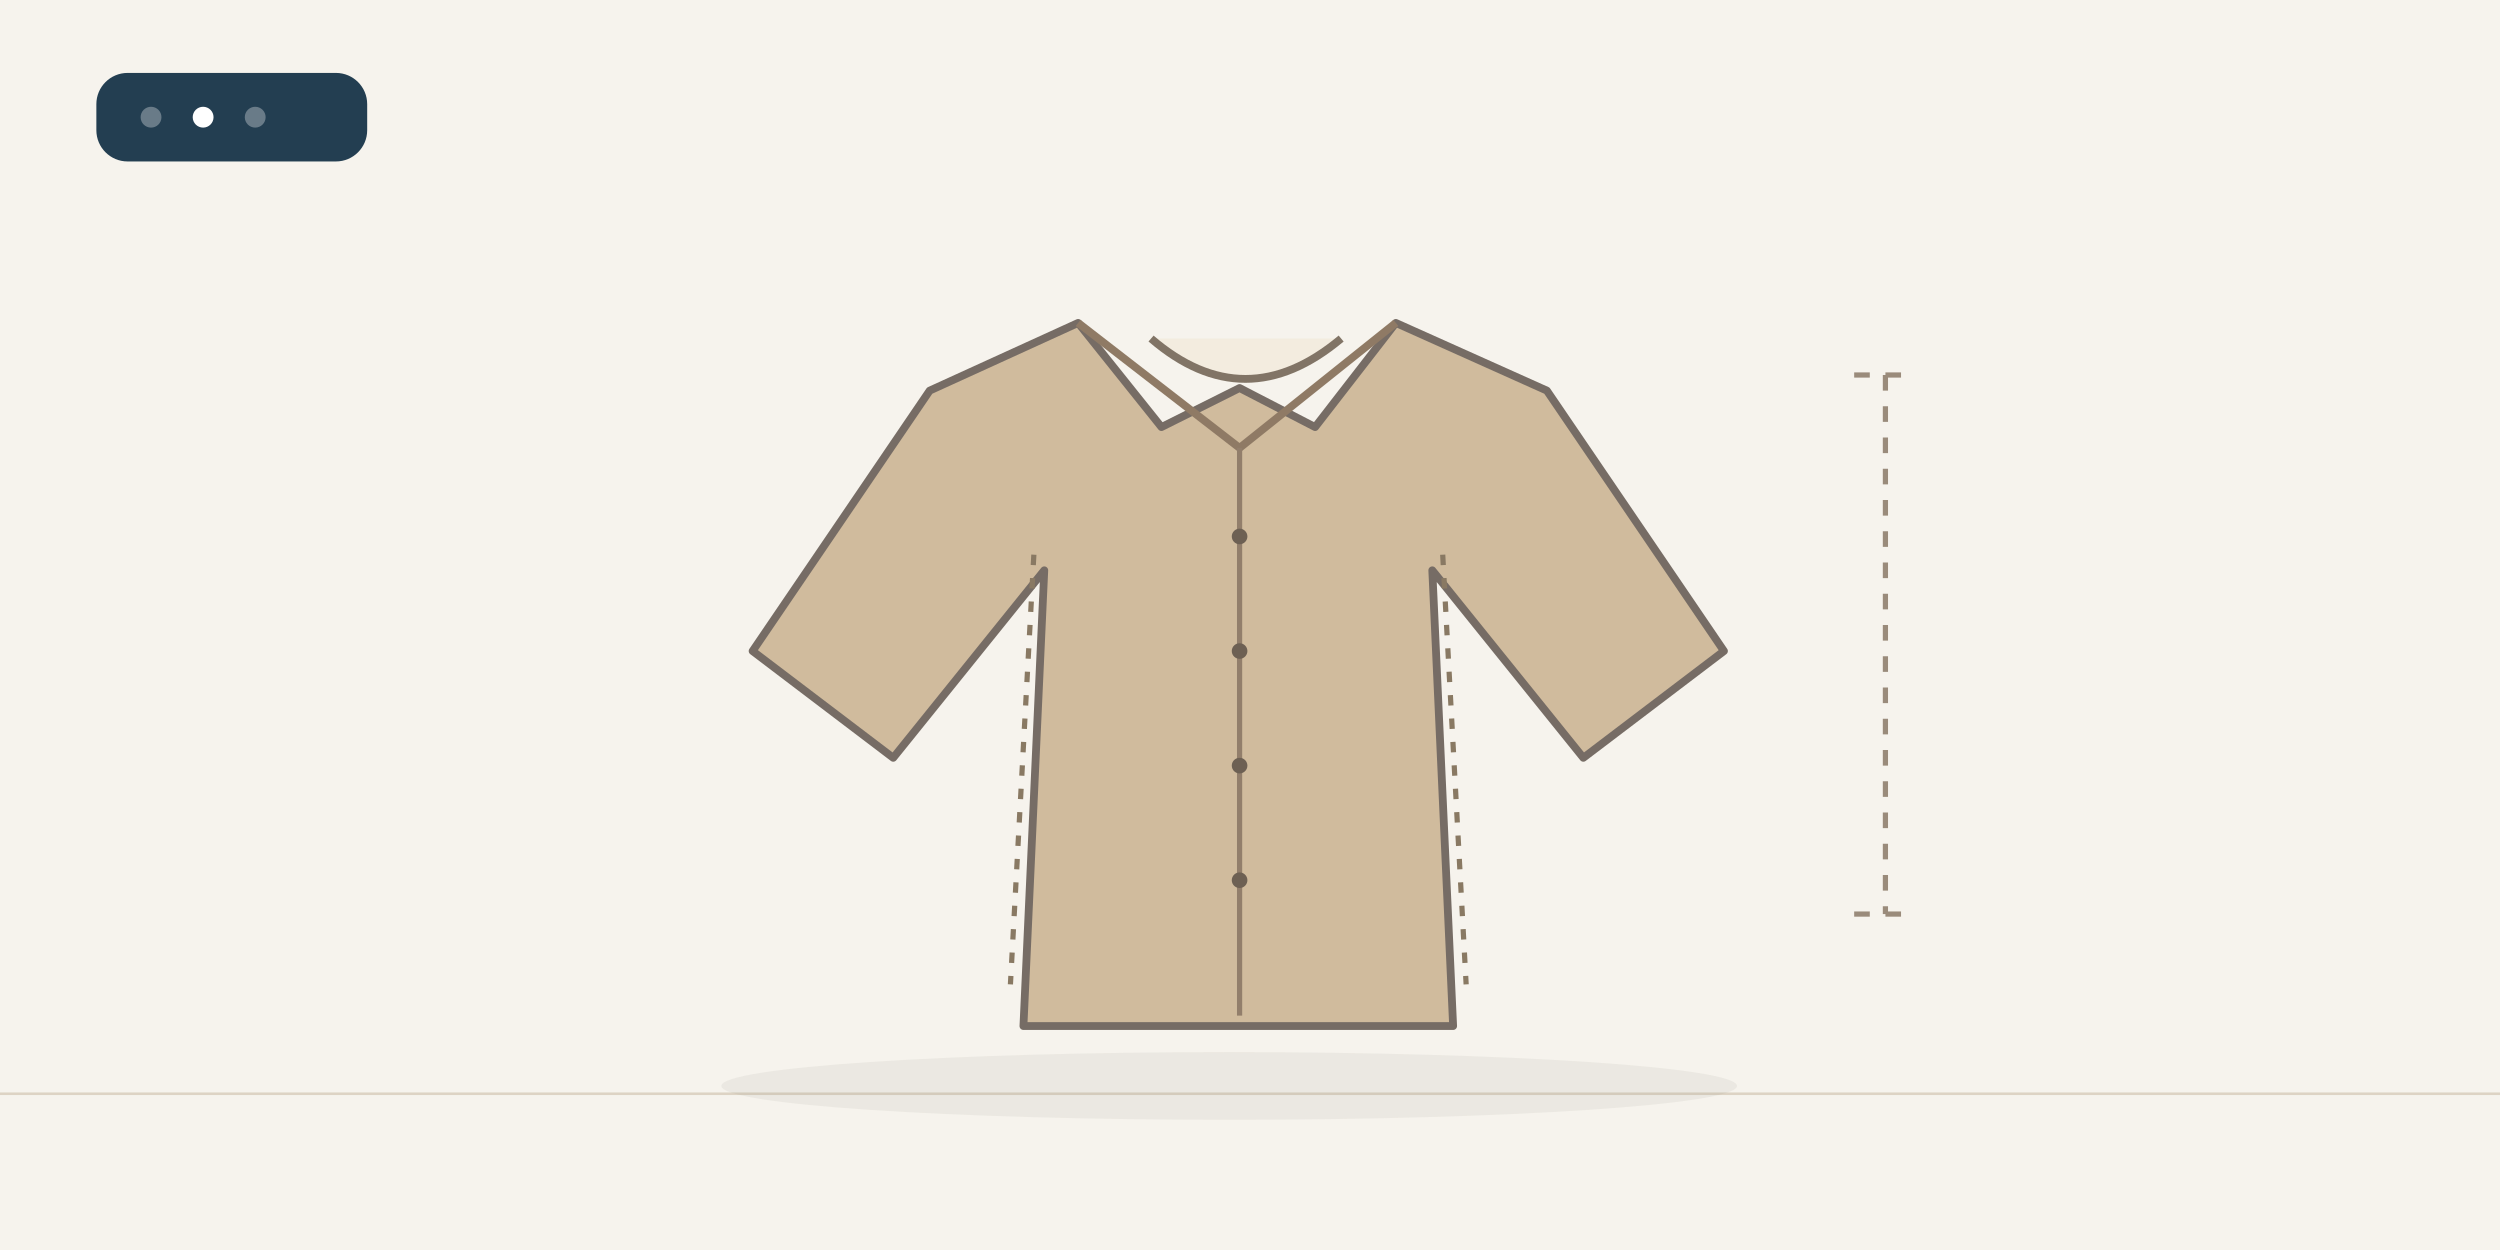
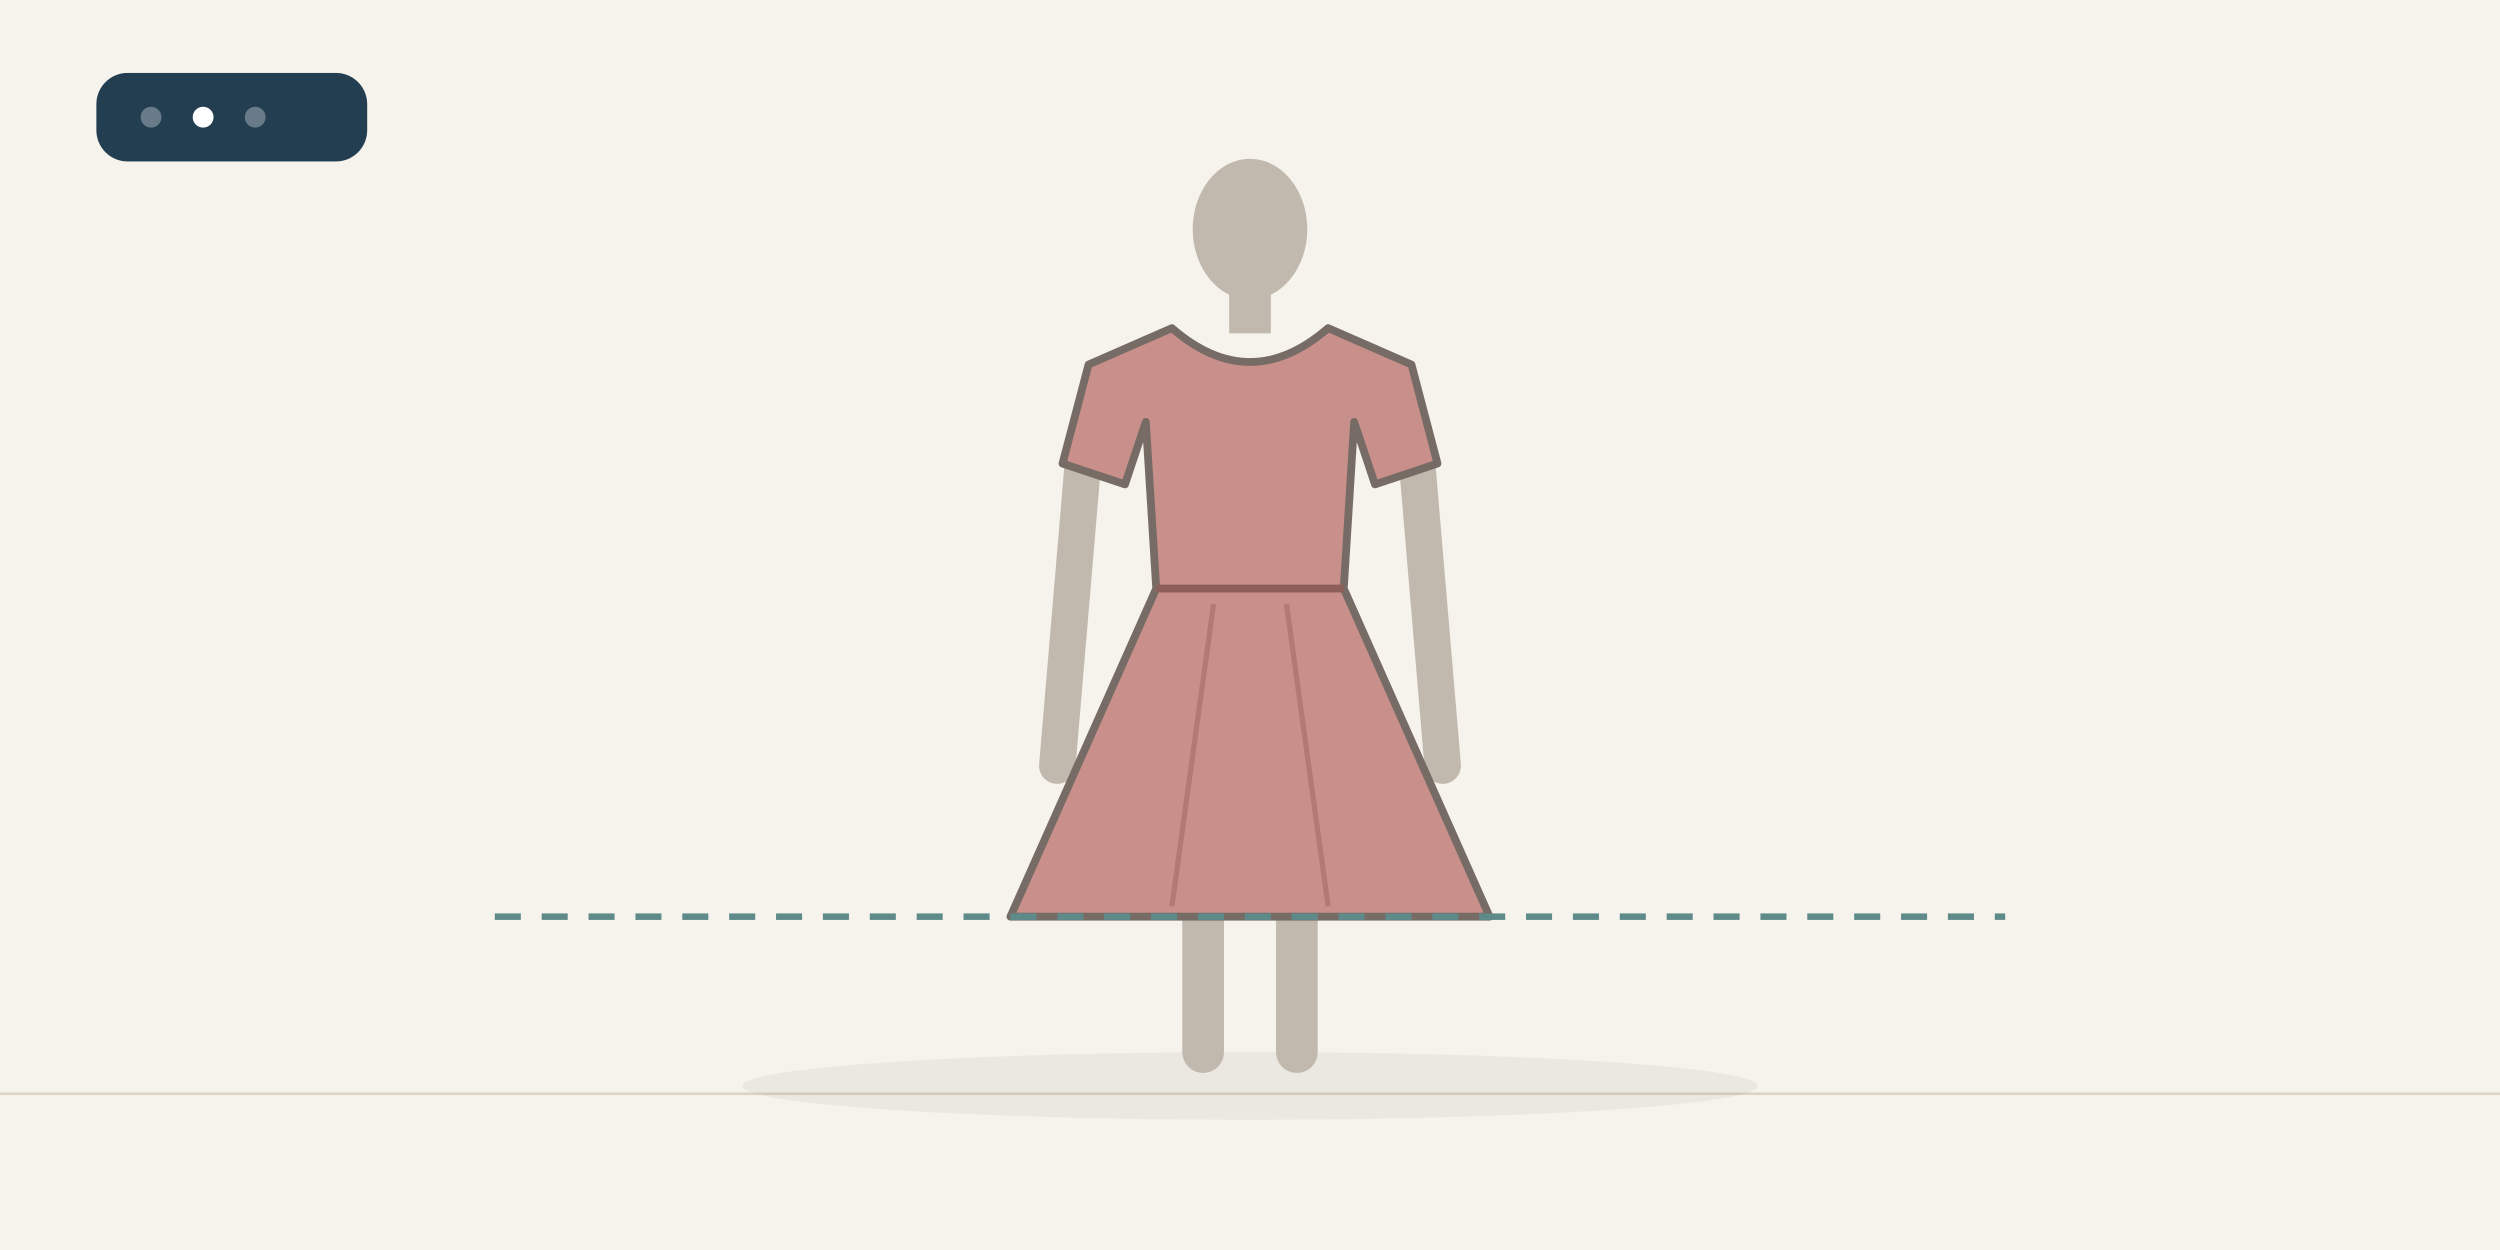
<svg xmlns="http://www.w3.org/2000/svg" viewBox="0 0 960 480" role="img" aria-label="Illustration conceptuelle, sans photographie ni mesure observée">
  <rect width="960" height="480" fill="#f6f3ed" />
  <path d="M0 420h960" stroke="#ddd3c4" />
-   <ellipse cx="472" cy="417" rx="195" ry="13" fill="#7b796d" opacity=".09" />
+   <ellipse cx="480" cy="417" rx="195" ry="13" fill="#7b796d" opacity=".09" />
  <rect x="37" y="28" rx="12" width="104" height="34" fill="#233e51" />
  <g fill="#fff">
    <circle cx="58" cy="45" r="4" opacity="0.32" />
    <circle cx="78" cy="45" r="4" opacity="1" />
    <circle cx="98" cy="45" r="4" opacity="0.32" />
  </g>
-   <path d="M414 124l-57 26-68 100 54 41 58-72-8 175h165l-8-175 58 72 54-41-68-100-58-26-31 40-29-15-30 15Z" fill="#d0bb9d" stroke="#766c65" stroke-width="3" stroke-linejoin="round" />
-   <path d="M414 124l62 48 60-48" fill="none" stroke="#8f7a65" stroke-width="3" />
-   <path d="M442 130q36 31 73 0" fill="#f3ecdf" stroke="#817466" stroke-width="3" />
-   <path d="M476 172v218" stroke="#927e6b" stroke-width="2" />
-   <path d="M397 213l-9 165M554 213l9 165" stroke="#897963" stroke-width="2" stroke-dasharray="4 5" fill="none" />
-   <circle cx="476" cy="206" r="3" fill="#6d6053" />
-   <circle cx="476" cy="250" r="3" fill="#6d6053" />
-   <circle cx="476" cy="294" r="3" fill="#6d6053" />
-   <circle cx="476" cy="338" r="3" fill="#6d6053" />
-   <path d="M724 144v207m-12-207h24m-24 207h24" stroke="#9a8b7b" stroke-width="2" stroke-dasharray="6 6" />
+   <ellipse cx="480" cy="88" rx="22" ry="27" fill="#c1b9ad" />
+   <rect x="472" y="110" width="16" height="18" fill="#c1b9ad" />
+   <path d="M416 176l-10 118M544 176l10 118" stroke="#c1b9ad" stroke-width="14" stroke-linecap="round" />
+   <path d="M462 300v104M498 300v104" stroke="#c1b9ad" stroke-width="16" stroke-linecap="round" />
+   <path d="M450 126Q480 152 510 126L542 140L552 178L528 186L520 162L516 226L572 352L388 352L444 226L440 162L432 186L408 178L418 140Z" fill="#c98f8a" stroke="#766c65" stroke-width="3" stroke-linejoin="round" />
+   <path d="M444 226h72" stroke="#8d5f5b" stroke-width="3" />
+   <path d="M466 232L450 348M494 232L510 348" stroke="#a9706b" stroke-width="2" opacity=".7" />
+   <path d="M190 352h580" stroke="#5f8a8a" stroke-width="2.5" stroke-dasharray="10 8" />
</svg>
